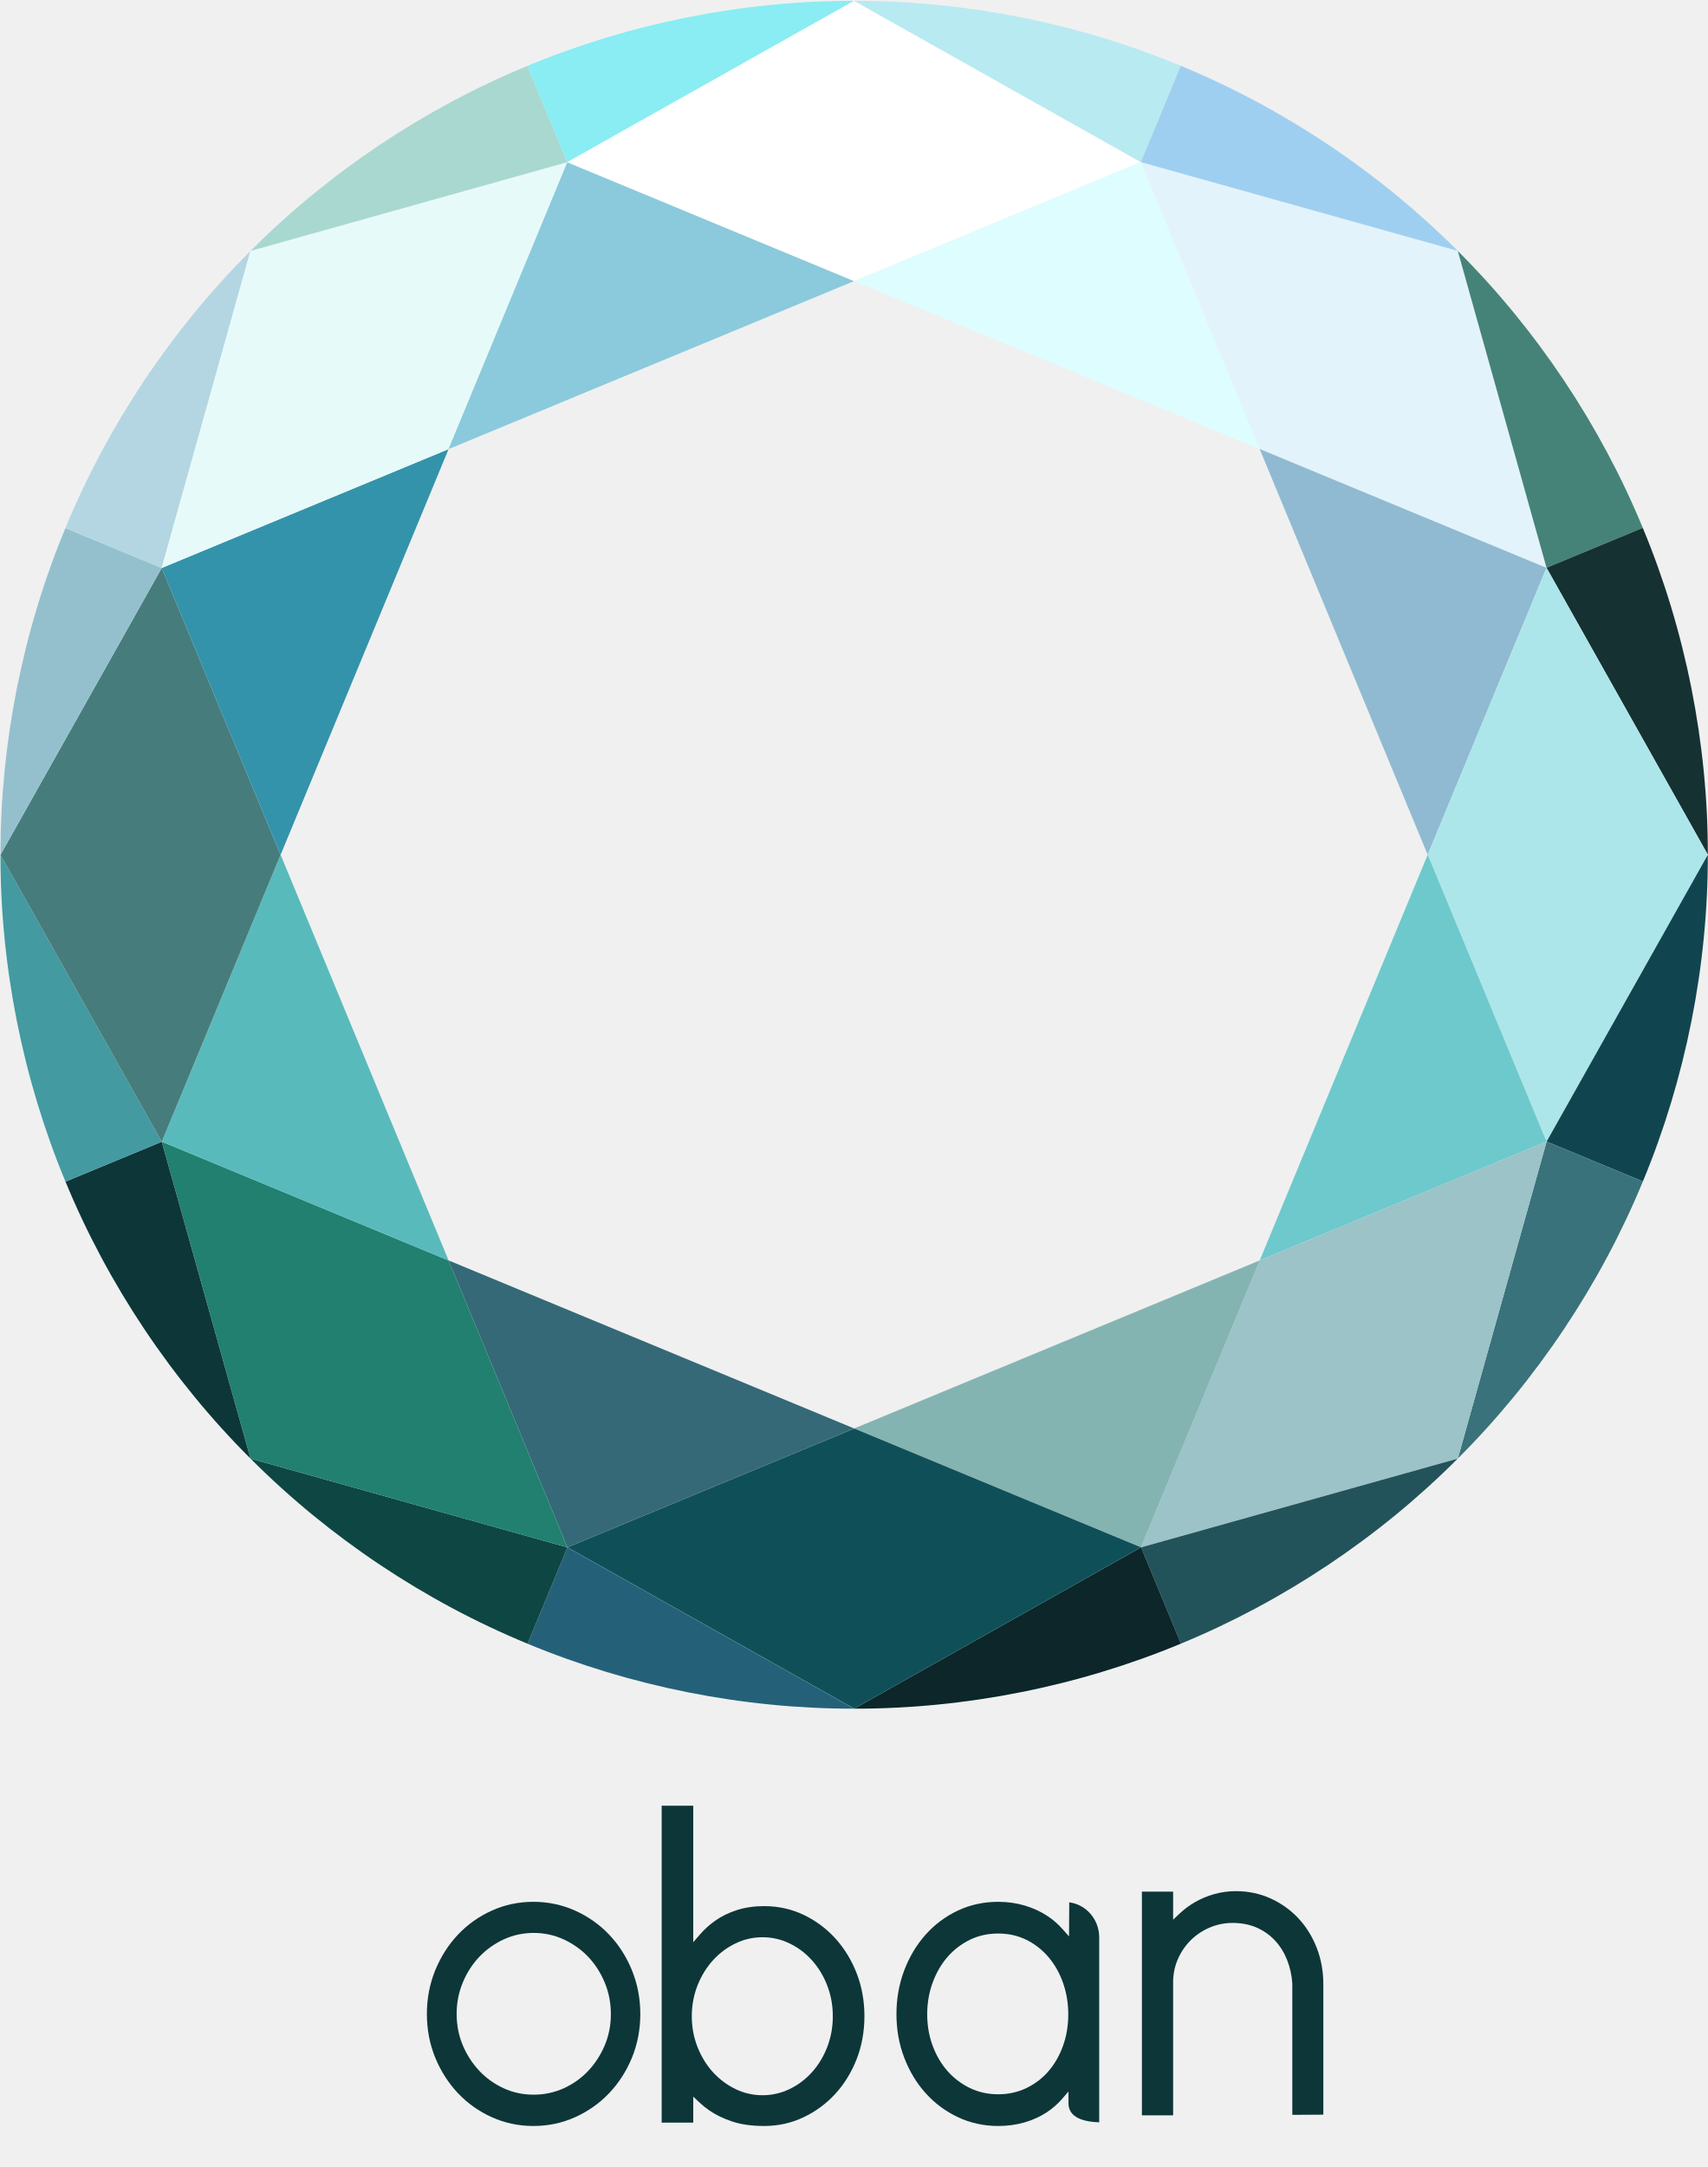
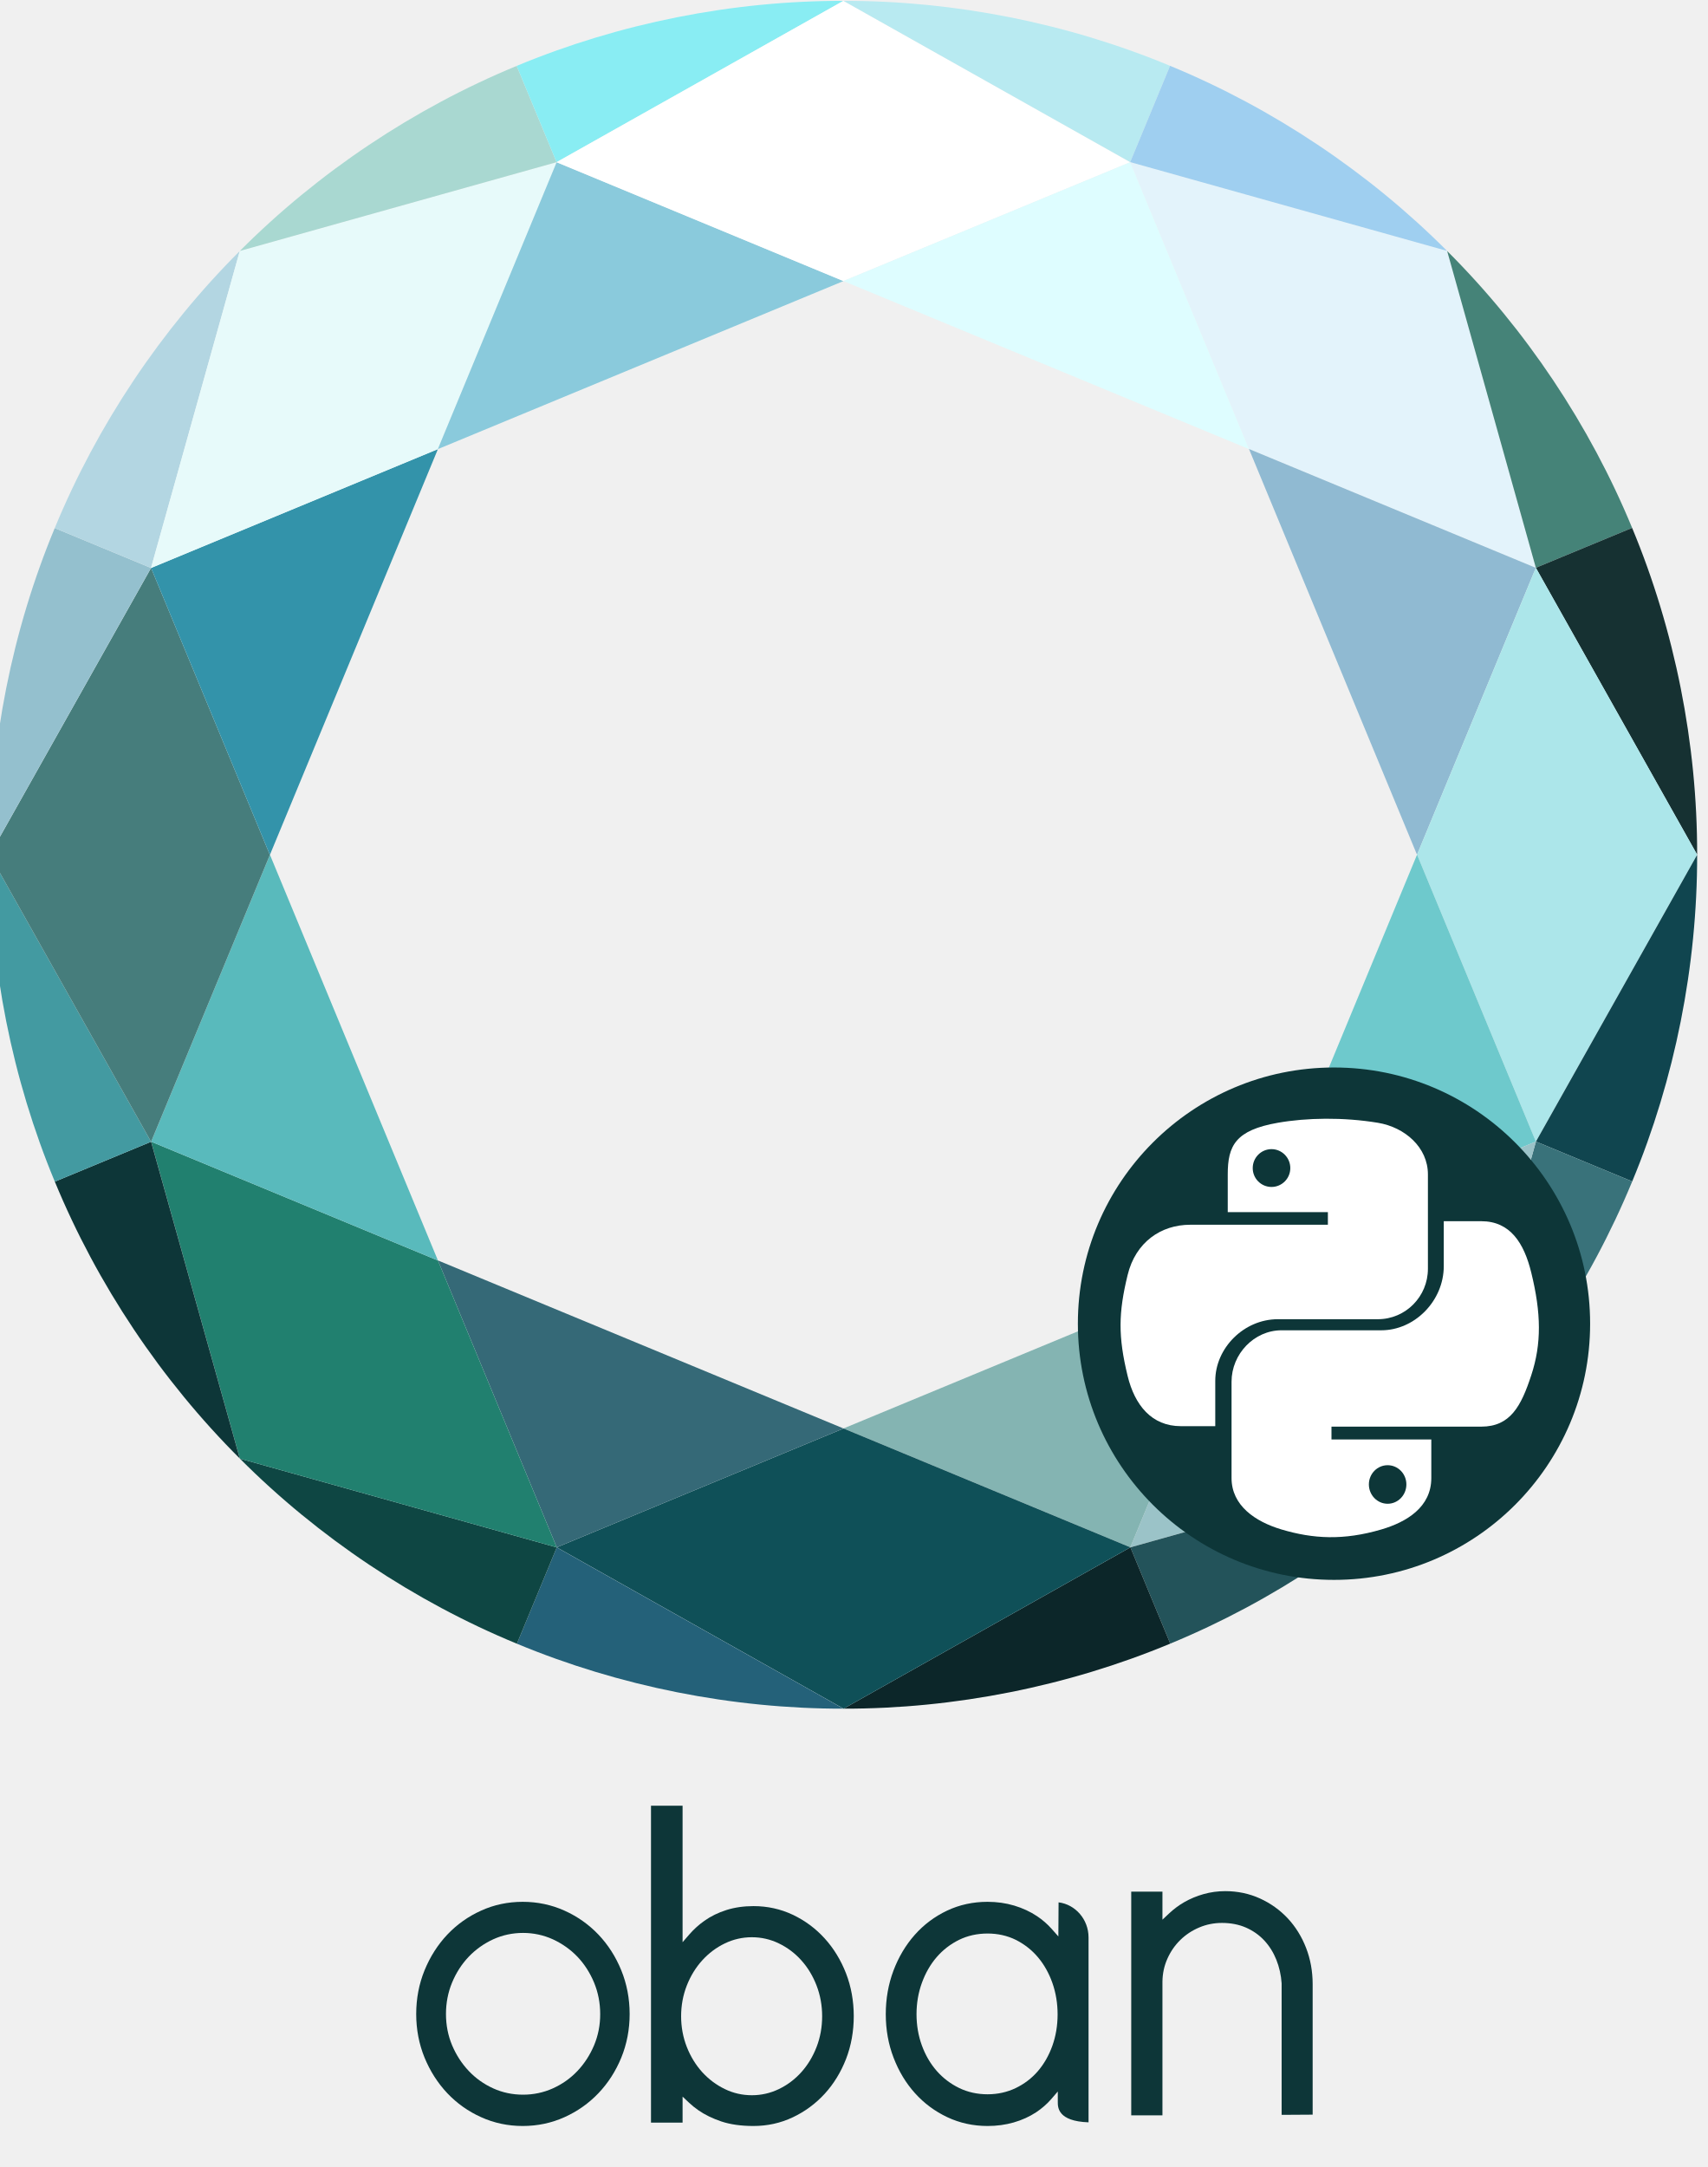
<svg xmlns="http://www.w3.org/2000/svg" width="160px" height="203px" viewBox="0 0 160 203" version="1.1">
-   <g id="Stickers-+-Shirts" stroke="none" stroke-width="1" fill="none" fill-rule="evenodd">
-     <g id="OSS-Logo—Light">
-       <g id="Tourmaline-Logo" transform="translate(0.0363, 0.0724)">
+   <g id="Python" stroke="none" stroke-width="1" fill="none" fill-rule="evenodd">
+     <g id="OSS-Logo" transform="translate(-1, 0)">
+       <g id="Logo" transform="translate(0.0363, 0.0724)">
        <polygon id="Path" fill="#E3F3FB" points="144.874 53.122 136.557 23.431 106.866 15.113 117.998 41.989" />
        <polygon id="Path" fill="#90BAD2" points="133.742 79.998 117.998 41.989 144.874 53.122" />
        <path d="M136.561,23.424 L144.879,53.115 L153.899,49.379 C149.934,39.764 143.932,30.782 136.566,23.44 L136.561,23.424 Z" id="Path" fill="#458378" />
        <path d="M153.899,49.379 C157.899,58.985 160.008,69.585 159.992,79.991 L144.879,53.115 L153.899,49.379 Z" id="Path" fill="#163132" />
        <polygon id="Path" fill="#ACE6EA" points="144.879 106.867 159.992 79.991 144.879 53.115 133.746 79.991" />
        <polygon id="Path" fill="#6EC9CC" points="118.003 118 133.746 79.991 144.879 106.867" />
        <path d="M160,79.99 L144.887,106.866 L153.907,110.602 C157.902,100.999 160.009,90.405 159.992,80.004 L160,79.99 Z" id="Path" fill="#10454F" />
        <path d="M153.907,110.602 C149.942,120.223 143.939,129.21 136.569,136.557 L144.887,106.866 L153.907,110.602 Z" id="Path" fill="#39727A" />
        <polygon id="Path" fill="#9BC3C8" points="106.878 144.874 136.569 136.557 144.887 106.866 118.011 117.998" />
        <polygon id="Path" fill="#84B4B2" points="80.002 133.742 118.011 117.998 106.878 144.874" />
        <path d="M136.576,136.561 L106.885,144.879 L110.621,153.899 C120.237,149.934 129.218,143.932 136.56,136.566 L136.576,136.561 Z" id="Path" fill="#23535A" />
        <path d="M110.621,153.899 C101.015,157.899 90.415,160.008 80.009,159.992 L106.885,144.879 L110.621,153.899 Z" id="Path" fill="#0C2629" />
        <polygon id="Path" fill="#0F5058" points="53.133 144.879 80.009 159.992 106.885 144.879 80.009 133.746" />
        <polygon id="Path" fill="#356977" points="42 118.003 80.009 133.746 53.133 144.879" />
        <path d="M80.01,160 L53.134,144.887 L49.398,153.907 C59.001,157.902 69.595,160.009 79.996,159.992 L80.01,160 Z" id="Path" fill="#246179" />
        <path d="M49.398,153.907 C39.777,149.942 30.79,143.939 23.443,136.569 L53.134,144.887 L49.398,153.907 Z" id="Path" fill="#0E4643" />
        <polygon id="Path" fill="#21806F" points="15.126 106.878 23.443 136.569 53.134 144.887 42.002 118.011" />
        <polygon id="Path" fill="#59BABC" points="26.258 80.002 42.002 118.011 15.126 106.878" />
        <path d="M23.439,136.576 L15.121,106.885 L6.101,110.621 C10.066,120.237 16.068,129.218 23.434,136.56 L23.439,136.576 Z" id="Path" fill="#0D3638" />
        <path d="M6.101,110.621 C2.101,101.015 -0.008,90.415 0.008,80.009 L15.121,106.885 L6.101,110.621 Z" id="Path" fill="#439AA1" />
        <polygon id="Path" fill="#467D7C" points="15.121 53.133 0.008 80.009 15.121 106.885 26.254 80.009" />
        <polygon id="Path" fill="#3393AA" points="41.997 42.001 26.254 80.009 15.121 53.133" />
        <path d="M0,80.01 L15.113,53.134 L6.093,49.398 C2.098,59.001 -0.009,69.595 0.008,79.996 L0,80.01 Z" id="Path" fill="#94C0CE" />
        <path d="M6.093,49.398 C10.058,39.777 16.061,30.79 23.431,23.443 L15.113,53.134 L6.093,49.398 Z" id="Path" fill="#B3D6E2" />
        <polygon id="Path" fill="#E7FAFA" points="53.122 15.126 23.431 23.443 15.113 53.134 41.989 42.002" />
        <polygon id="Path" fill="#8ACADC" points="79.998 26.258 41.989 42.002 53.122 15.126" />
        <path d="M23.424,23.439 L53.115,15.121 L49.379,6.101 C39.763,10.066 30.782,16.068 23.44,23.434 L23.424,23.439 Z" id="Path" fill="#A9D8D1" />
        <path d="M49.379,6.101 C58.985,2.101 69.585,-0.008 79.991,0.008 L53.115,15.121 L49.379,6.101 Z" id="Path" fill="#89EDF3" />
        <polygon id="Path" fill="#FFFFFF" points="106.867 15.121 79.991 0.008 53.115 15.121 79.991 26.254" />
        <polygon id="Path" fill="#DEFDFF" points="118 41.997 79.991 26.254 106.867 15.121" />
        <path d="M79.99,0 L106.866,15.113 L110.602,6.093 C100.999,2.098 90.405,-0.009 80.004,0.008 L79.99,0 Z" id="Path" fill="#B8EAF1" />
        <path d="M110.602,6.093 C120.223,10.058 129.21,16.061 136.557,23.431 L106.866,15.113 L110.602,6.093 Z" id="Path" fill="#9FCFF0" />
      </g>
-       <g id="oban-copy" transform="translate(39.5, 169.1583)" fill="#0D3638" fill-rule="nonzero">
+       <g id="Text" transform="translate(39.5, 169.1583)" fill="#0D3638" fill-rule="nonzero">
        <path d="M19.715,15.414 C19.198,14.145 18.477,13.018 17.573,12.068 C16.675,11.124 15.602,10.368 14.385,9.822 C13.171,9.277 11.858,9 10.481,9 C9.103,9 7.792,9.275 6.586,9.823 C5.378,10.366 4.313,11.122 3.416,12.07 C2.52,13.018 1.803,14.143 1.283,15.414 C0.764,16.684 0.5,18.062 0.5,19.51 C0.5,20.953 0.762,22.327 1.283,23.598 C1.803,24.862 2.52,25.984 3.416,26.931 C4.316,27.881 5.382,28.637 6.586,29.176 C7.793,29.723 9.103,30 10.481,30 C11.858,30 13.171,29.725 14.385,29.178 C15.595,28.635 16.668,27.881 17.573,26.931 C18.475,25.987 19.196,24.864 19.717,23.598 C20.236,22.325 20.5,20.951 20.5,19.51 C20.498,18.064 20.234,16.686 19.715,15.414 Z M17.169,22.436 C16.785,23.347 16.26,24.157 15.609,24.845 C14.962,25.529 14.188,26.078 13.308,26.475 C12.431,26.869 11.491,27.067 10.515,27.067 C9.523,27.067 8.58,26.869 7.714,26.475 C6.845,26.081 6.072,25.533 5.422,24.843 C4.771,24.155 4.246,23.345 3.862,22.436 C3.483,21.532 3.289,20.546 3.289,19.509 C3.289,18.471 3.481,17.481 3.862,16.563 C4.243,15.645 4.767,14.831 5.42,14.145 C6.066,13.467 6.837,12.918 7.714,12.513 C8.584,12.115 9.527,11.914 10.513,11.914 C11.489,11.914 12.427,12.115 13.304,12.513 C14.186,12.92 14.961,13.469 15.608,14.145 C16.26,14.831 16.782,15.645 17.165,16.563 C17.546,17.481 17.74,18.475 17.74,19.509 C17.744,20.544 17.55,21.526 17.169,22.436 Z" id="Shape" />
        <path d="M40.774,15.698 C40.291,14.457 39.618,13.356 38.772,12.426 C37.927,11.495 36.923,10.751 35.787,10.213 C34.649,9.675 33.411,9.402 32.108,9.402 C31.195,9.402 30.341,9.525 29.567,9.769 C28.799,10.013 28.102,10.352 27.498,10.783 C26.982,11.147 26.512,11.573 26.102,12.044 L25.46,12.783 L25.46,0 L22.5,0 L22.5,29.687 L25.46,29.687 L25.46,27.249 L26.075,27.828 C26.331,28.07 26.623,28.305 26.951,28.533 C27.534,28.94 28.253,29.29 29.089,29.575 C29.933,29.857 30.948,30 32.106,30 C33.409,30 34.645,29.728 35.787,29.186 C36.918,28.653 37.922,27.913 38.771,26.988 C39.614,26.068 40.289,24.972 40.776,23.724 C41.257,22.481 41.5,21.128 41.5,19.702 C41.498,18.287 41.255,16.94 40.774,15.698 Z M38.017,22.596 C37.671,23.493 37.19,24.288 36.588,24.958 C35.992,25.622 35.284,26.156 34.484,26.542 C33.694,26.923 32.843,27.119 31.953,27.119 C31.062,27.119 30.209,26.925 29.421,26.542 C28.621,26.157 27.908,25.622 27.302,24.957 C26.697,24.291 26.21,23.495 25.855,22.594 C25.504,21.696 25.323,20.727 25.323,19.719 C25.323,18.711 25.502,17.743 25.855,16.842 C26.21,15.943 26.697,15.147 27.302,14.483 C27.908,13.815 28.619,13.28 29.419,12.896 C30.209,12.514 31.06,12.318 31.951,12.318 C32.84,12.318 33.692,12.512 34.481,12.896 C35.282,13.282 35.992,13.817 36.586,14.481 C37.188,15.149 37.668,15.943 38.015,16.842 C38.361,17.739 38.538,18.708 38.538,19.719 C38.538,20.729 38.365,21.696 38.017,22.596 Z" id="Shape" />
        <path d="M60.692,9.049 L60.672,12.243 L60.047,11.539 C59.651,11.09 59.189,10.689 58.679,10.348 C58.043,9.922 57.32,9.588 56.532,9.352 C55.745,9.117 54.907,9 54.037,9 C52.678,9 51.403,9.277 50.244,9.826 C49.085,10.372 48.068,11.135 47.22,12.089 C46.373,13.042 45.701,14.17 45.221,15.442 C44.742,16.716 44.5,18.09 44.5,19.53 C44.5,20.974 44.745,22.344 45.232,23.605 C45.717,24.873 46.391,25.991 47.24,26.93 C48.09,27.874 49.107,28.63 50.264,29.174 C51.423,29.721 52.693,30 54.039,30 C54.897,30 55.718,29.889 56.483,29.67 C57.251,29.45 57.961,29.129 58.592,28.714 C59.093,28.385 59.614,27.934 59.985,27.503 L60.619,26.768 L60.619,27.753 C60.619,28.257 60.619,29.555 63.5,29.657 L63.5,12.332 C63.498,10.645 62.27,9.245 60.692,9.049 Z M60.107,22.493 C59.783,23.397 59.325,24.197 58.746,24.87 C58.17,25.535 57.472,26.066 56.669,26.451 C55.872,26.833 54.985,27.03 54.037,27.03 C53.08,27.03 52.184,26.832 51.376,26.441 C50.569,26.05 49.861,25.51 49.27,24.837 C48.68,24.163 48.213,23.362 47.882,22.453 C47.55,21.545 47.381,20.559 47.381,19.528 C47.381,18.497 47.55,17.51 47.884,16.592 C48.217,15.676 48.68,14.865 49.265,14.187 C49.848,13.51 50.553,12.964 51.361,12.566 C52.168,12.17 53.069,11.97 54.039,11.97 C54.996,11.97 55.886,12.17 56.686,12.564 C57.485,12.964 58.184,13.512 58.762,14.196 C59.34,14.884 59.796,15.696 60.116,16.61 C60.437,17.525 60.601,18.514 60.601,19.551 C60.599,20.595 60.434,21.584 60.107,22.493 Z" id="Shape" />
        <path d="M83.883,13.315 C83.476,12.263 82.898,11.333 82.167,10.548 C81.438,9.77 80.563,9.142 79.565,8.687 C78.563,8.231 77.469,8 76.312,8 C75.617,8 74.933,8.092 74.28,8.277 C73.635,8.457 73.019,8.715 72.446,9.045 C71.944,9.337 71.474,9.687 71.052,10.084 L70.425,10.673 L70.425,8.048 L67.5,8.048 L67.5,29 L70.425,29 L70.425,16.468 C70.437,15.695 70.59,14.993 70.893,14.319 C71.192,13.65 71.599,13.062 72.106,12.569 C72.611,12.075 73.205,11.683 73.875,11.402 C74.54,11.12 75.256,10.977 75.998,10.977 C76.836,10.977 77.595,11.126 78.257,11.417 C78.918,11.708 79.494,12.113 79.969,12.624 C80.446,13.139 80.827,13.747 81.1,14.433 C81.373,15.117 81.543,15.873 81.593,16.638 L81.593,28.956 L84.5,28.938 L84.5,16.701 C84.498,15.506 84.293,14.365 83.883,13.315 Z" id="Path" />
      </g>
+       <g id="Python-Logo" transform="translate(102, 100)">
+         <circle id="Oval" fill="#0D3638" cx="24" cy="24" r="24" />
+         <path d="M23.22,4.8 C21.616,4.808 20.084,4.943 18.736,5.179 C14.765,5.874 14.044,7.328 14.044,10.01 L14.044,13.552 L23.427,13.552 L23.427,14.732 L14.044,14.732 L10.522,14.732 C7.795,14.732 5.407,16.356 4.661,19.444 C3.799,22.984 3.761,25.192 4.661,28.889 C5.328,31.64 6.92,33.6 9.648,33.6 L12.874,33.6 L12.874,29.354 C12.874,26.287 15.554,23.581 18.736,23.581 L28.108,23.581 C30.717,23.581 32.8,21.454 32.8,18.859 L32.8,10.01 C32.8,7.492 30.655,5.6 28.108,5.179 C26.496,4.914 24.824,4.793 23.22,4.8 Z M18.145,7.649 C19.114,7.649 19.906,8.446 19.906,9.425 C19.906,10.401 19.114,11.191 18.145,11.191 C17.172,11.191 16.384,10.401 16.384,9.425 C16.384,8.446 17.172,7.649 18.145,7.649 Z" id="path1948" fill="#FFFFFF" fill-rule="nonzero" />
+         <path d="M34.286,14.4 L34.286,18.609 C34.286,21.872 31.552,24.619 28.436,24.619 L19.082,24.619 C16.52,24.619 14.4,26.838 14.4,29.435 L14.4,38.461 C14.4,41.029 16.607,42.54 19.082,43.277 C22.046,44.16 24.889,44.319 28.436,43.277 C30.793,42.586 33.118,41.196 33.118,38.461 L33.118,34.848 L23.764,34.848 L23.764,33.644 L33.118,33.644 L37.8,33.644 C40.522,33.644 41.536,31.723 42.482,28.839 C43.46,25.87 43.418,23.014 42.482,19.206 C41.81,16.463 40.525,14.4 37.8,14.4 L34.286,14.4 Z M29.025,37.257 C29.996,37.257 30.782,38.062 30.782,39.057 C30.782,40.056 29.996,40.869 29.025,40.869 C28.058,40.869 27.268,40.056 27.268,39.057 C27.268,38.062 28.058,37.257 29.025,37.257 Z" id="path1950" fill="#FFFFFF" fill-rule="nonzero" />
+       </g>
    </g>
  </g>
</svg>
